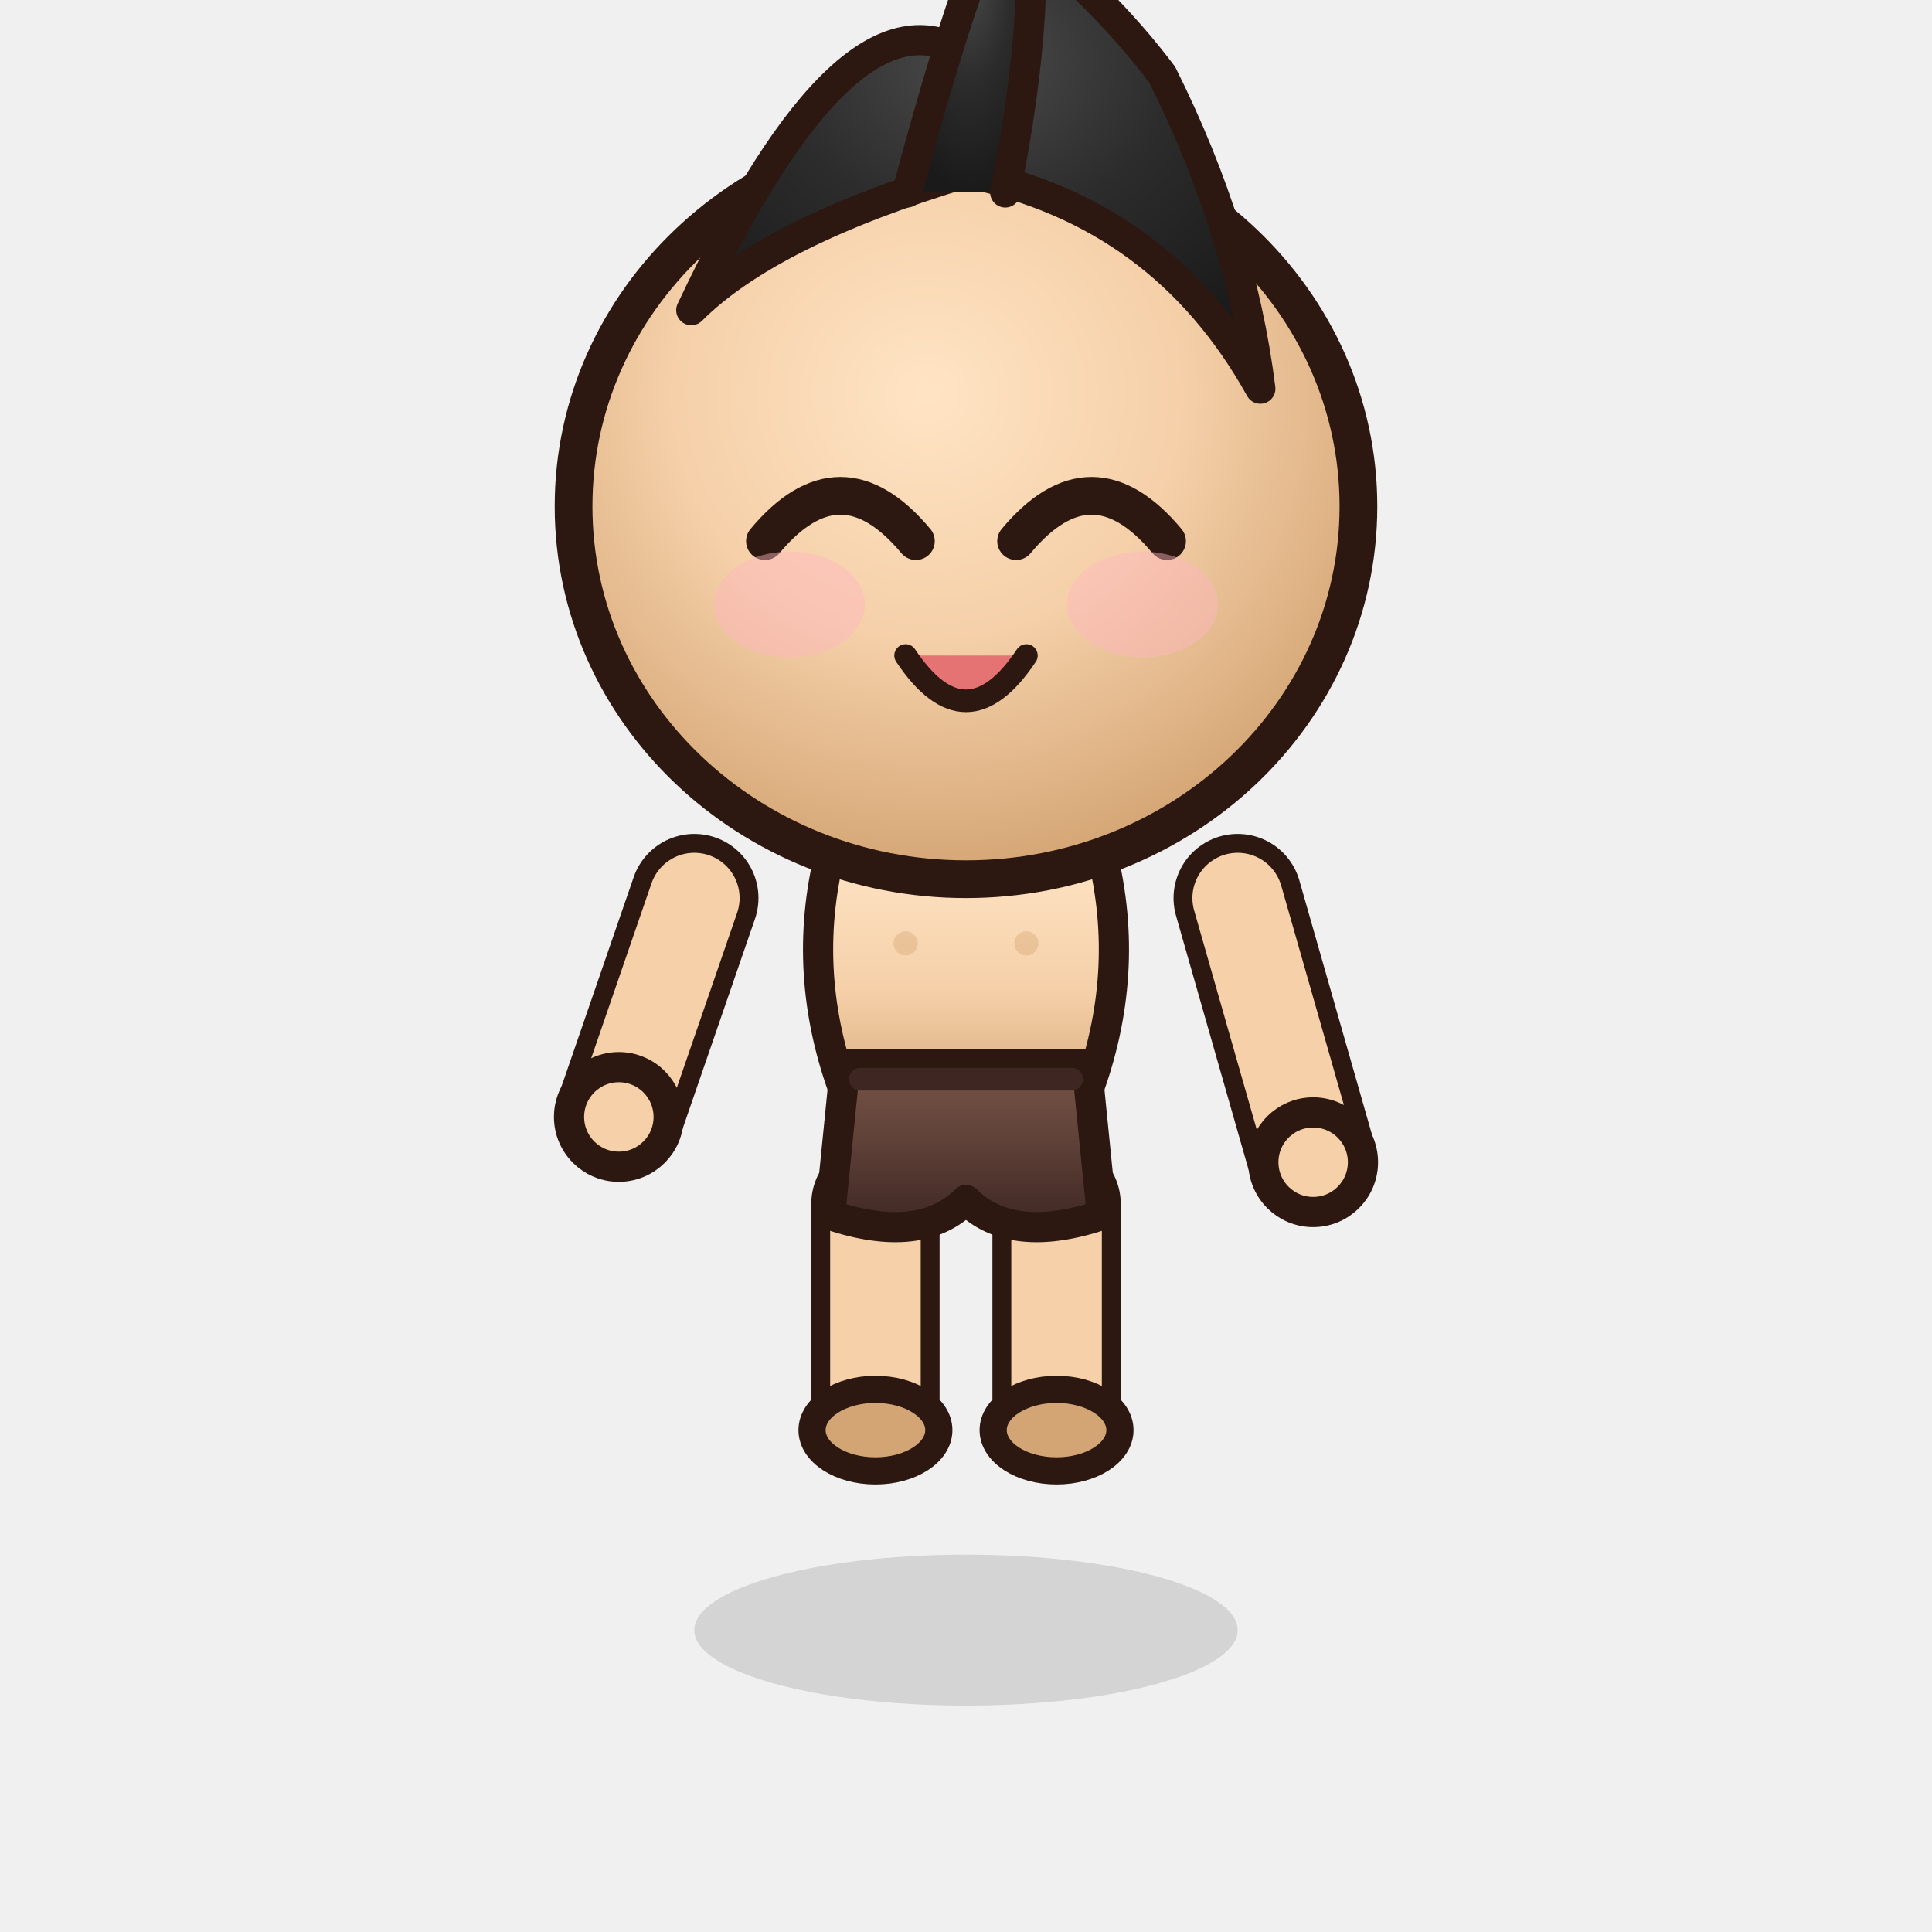
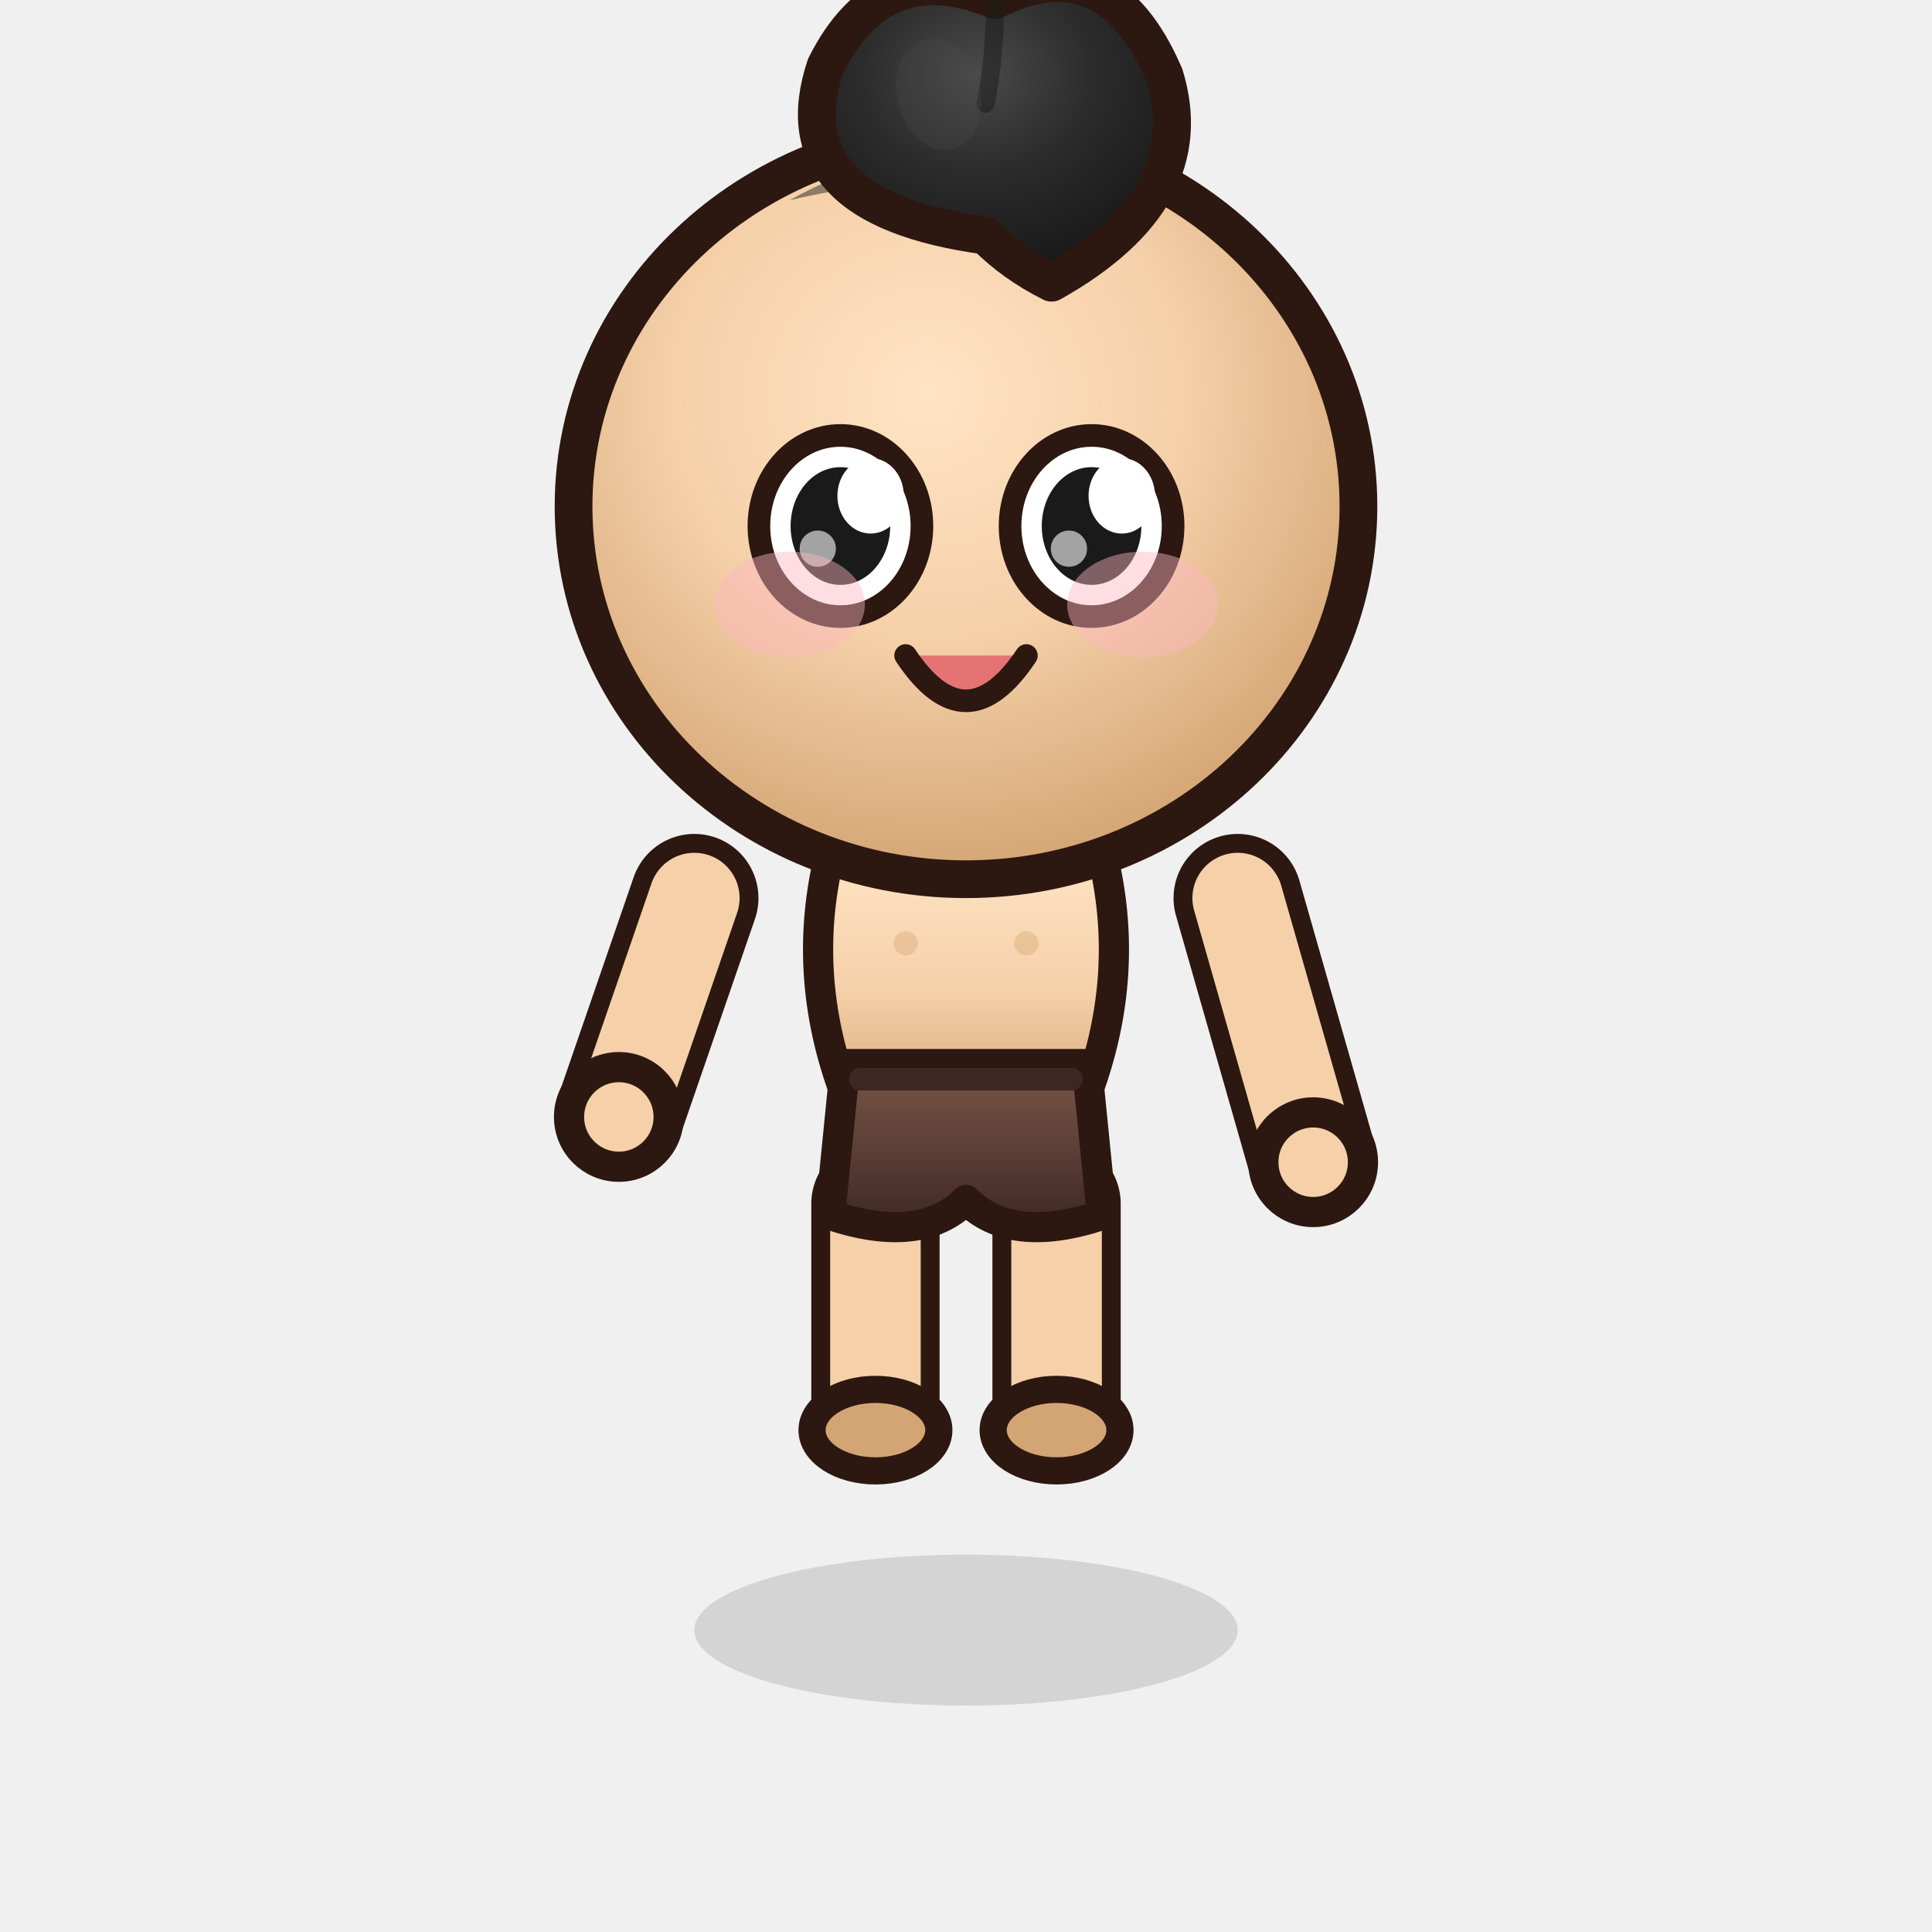
<svg xmlns="http://www.w3.org/2000/svg" viewBox="0 0 128 128" width="128" height="128" id="hero_f3">
  <defs>
    <filter id="blur">
      <feGaussianBlur stdDeviation="4" />
    </filter>
    <linearGradient id="bodyGrad" x1="0%" y1="0%" x2="0%" y2="100%">
      <stop offset="0%" stop-color="#FFE4C4" />
      <stop offset="50%" stop-color="#F5D0A9" />
      <stop offset="100%" stop-color="#D4A574" />
    </linearGradient>
    <linearGradient id="pantsGrad" x1="0%" y1="0%" x2="0%" y2="100%">
      <stop offset="0%" stop-color="#795548" />
      <stop offset="50%" stop-color="#5D4037" />
      <stop offset="100%" stop-color="#3E2723" />
    </linearGradient>
    <radialGradient id="headGrad" cx="45%" cy="35%" r="65%" fx="45%" fy="35%">
      <stop offset="0%" stop-color="#FFE4C4" />
      <stop offset="50%" stop-color="#F5D0A9" />
      <stop offset="100%" stop-color="#D4A574" />
    </radialGradient>
-     <radialGradient id="headGradHair" cx="50%" cy="30%" r="70%" fx="50%" fy="30%">
+     <radialGradient id="headGradHair" cx="45%" cy="30%" r="65%" fx="45%" fy="30%">
      <stop offset="0%" stop-color="#4A4A4A" />
      <stop offset="50%" stop-color="#2C2C2C" />
      <stop offset="100%" stop-color="#1A1A1A" />
    </radialGradient>
  </defs>
  <ellipse cx="64" cy="108" rx="18" ry="5" fill="#000000" opacity="0.12" />
  <line x1="58" y1="79.75" x2="58" y2="93.75" stroke="#2C1810" stroke-width="8.5" stroke-linecap="round" />
  <line x1="58" y1="79.75" x2="58" y2="93.75" stroke="#F5D0A9" stroke-width="6" stroke-linecap="round" />
  <ellipse cx="58" cy="94.75" rx="4.2" ry="2.7" fill="#D4A574" stroke="#2C1810" stroke-width="1.8" />
  <line x1="70" y1="79.75" x2="70" y2="93.75" stroke="#2C1810" stroke-width="8.5" stroke-linecap="round" />
  <line x1="70" y1="79.75" x2="70" y2="93.75" stroke="#F5D0A9" stroke-width="6" stroke-linecap="round" />
  <ellipse cx="70" cy="94.75" rx="4.2" ry="2.7" fill="#D4A574" stroke="#2C1810" stroke-width="1.8" />
  <path d="M55 56.5       Q 53 64.5, 56 72.5       Q 64 76.5, 72 72.5       Q 75 64.5, 73 56.5 Z" fill="url(#bodyGrad)" stroke="#2C1810" stroke-width="2" stroke-linecap="round" stroke-linejoin="round" />
  <circle cx="60" cy="62.5" r="0.8" fill="#D4A574" opacity="0.4" />
  <circle cx="68" cy="62.5" r="0.8" fill="#D4A574" opacity="0.4" />
  <path d="M56 70.5       L55 80.5       Q 61 82.5, 64 79.5       Q 67 82.5, 73 80.5       L72 70.5 Z" fill="url(#pantsGrad)" stroke="#2C1810" stroke-width="2" stroke-linecap="round" stroke-linejoin="round" />
  <line x1="57" y1="71.5" x2="71" y2="71.5" stroke="#3E2723" stroke-width="1.5" stroke-linecap="round" />
  <line x1="46" y1="59.5" x2="41" y2="74" stroke="#2C1810" stroke-width="8.5" stroke-linecap="round" />
  <line x1="46" y1="59.5" x2="41" y2="74" stroke="#F5D0A9" stroke-width="6" stroke-linecap="round" />
  <circle cx="41" cy="74" r="3.3" fill="#F5D0A9" stroke="#2C1810" stroke-width="2" />
  <line x1="82" y1="59.5" x2="87" y2="77" stroke="#2C1810" stroke-width="8.5" stroke-linecap="round" />
  <line x1="82" y1="59.5" x2="87" y2="77" stroke="#F5D0A9" stroke-width="6" stroke-linecap="round" />
  <circle cx="87" cy="77" r="3.3" fill="#F5D0A9" stroke="#2C1810" stroke-width="2" />
  <ellipse cx="64" cy="33.55" rx="26" ry="24.7" fill="url(#headGrad)" stroke="#2C1810" stroke-width="2.5" stroke-linecap="round" stroke-linejoin="round" />
-   <path d="M45.8 20.55       Q 56.2 -1.55, 64 3.65       Q 67.9 -2.85, 66.6 -5.45       Q 73.1 -0.25, 77 4.95       Q 82.2 15.35, 83.5 25.75       Q 77 14.05, 64 11.45       Q 51 15.35, 45.8 20.55 Z" fill="url(#headGradHair)" stroke="#2C1810" stroke-width="2" stroke-linecap="round" stroke-linejoin="round" />
-   <path d="M60.1 12.75       Q 65.3 -6.75, 67.9 -8.05       Q 69.2 -0.25, 66.6 12.75" fill="url(#headGradHair)" stroke="#2C1810" stroke-width="2" stroke-linecap="round" stroke-linejoin="round" />
-   <path d="M50.68 35.85 Q 55.68 29.85, 60.68 35.85" fill="none" stroke="#2C1810" stroke-width="2.5" stroke-linecap="round" />
-   <path d="M67.32 35.85 Q 72.32 29.85, 77.32 35.85" fill="none" stroke="#2C1810" stroke-width="2.5" stroke-linecap="round" />
+   <path d="M52.3 13.27       Q 58.8 9.63, 65.3 10.15       Q 71.8 10.67, 75.7 14.83       Q 71.8 12.23, 65.3 12.23       Q 58.8 11.71, 52.3 13.27 Z" fill="url(#headGradHair)" opacity="0.5" />
+   <path d="       M65.3 15.61       Q 51.572 13.738,         54.692 4.378       Q 58.436 -3.11,         65.924 0.01       Q 73.412 -3.734,         77.156 5.002       Q 79.652 13.114,         69.668 18.73       Q 67.172 17.482,         65.3 15.61 Z" fill="url(#headGradHair)" stroke="#2C1810" stroke-width="2.5" stroke-linecap="round" stroke-linejoin="round" />
+   <path d="M65.924 0.01       Q 65.924 3.754,         65.3 6.874" fill="none" stroke="#1A1A1A" stroke-width="1.2" stroke-linecap="round" opacity="0.5" />
+   <ellipse cx="62.18" cy="6.25" rx="2.746" ry="3.744" fill="#4A4A4A" opacity="0.25" transform="rotate(-15 62.18 6.25)" />
+   <ellipse cx="55.68" cy="34.85" rx="5.4" ry="6" fill="#FFFFFF" stroke="#2C1810" stroke-width="1.5" />
+   <ellipse cx="55.68" cy="34.85" rx="3.3" ry="3.9" fill="#1A1A1A" />
+   <ellipse cx="57.68" cy="32.85" rx="2.2" ry="2.5" fill="#FFFFFF" />
+   <ellipse cx="54.18" cy="36.35" rx="1.2" ry="1.2" fill="#FFFFFF" opacity="0.6" />
+   <ellipse cx="72.32" cy="34.85" rx="5.4" ry="6" fill="#FFFFFF" stroke="#2C1810" stroke-width="1.5" />
+   <ellipse cx="72.32" cy="34.85" rx="3.3" ry="3.9" fill="#1A1A1A" />
+   <ellipse cx="74.32" cy="32.85" rx="2.2" ry="2.5" fill="#FFFFFF" />
+   <ellipse cx="70.82" cy="36.35" rx="1.2" ry="1.2" fill="#FFFFFF" opacity="0.6" />
  <path d="M60 43.43 Q 64 49.43, 68 43.43" fill="#E57373" stroke="#2C1810" stroke-width="1.5" stroke-linecap="round" />
  <ellipse cx="52.3" cy="40.05" rx="5" ry="3.5" fill="#FFB6C1" opacity="0.45" />
  <ellipse cx="75.7" cy="40.05" rx="5" ry="3.5" fill="#FFB6C1" opacity="0.45" />
</svg>
